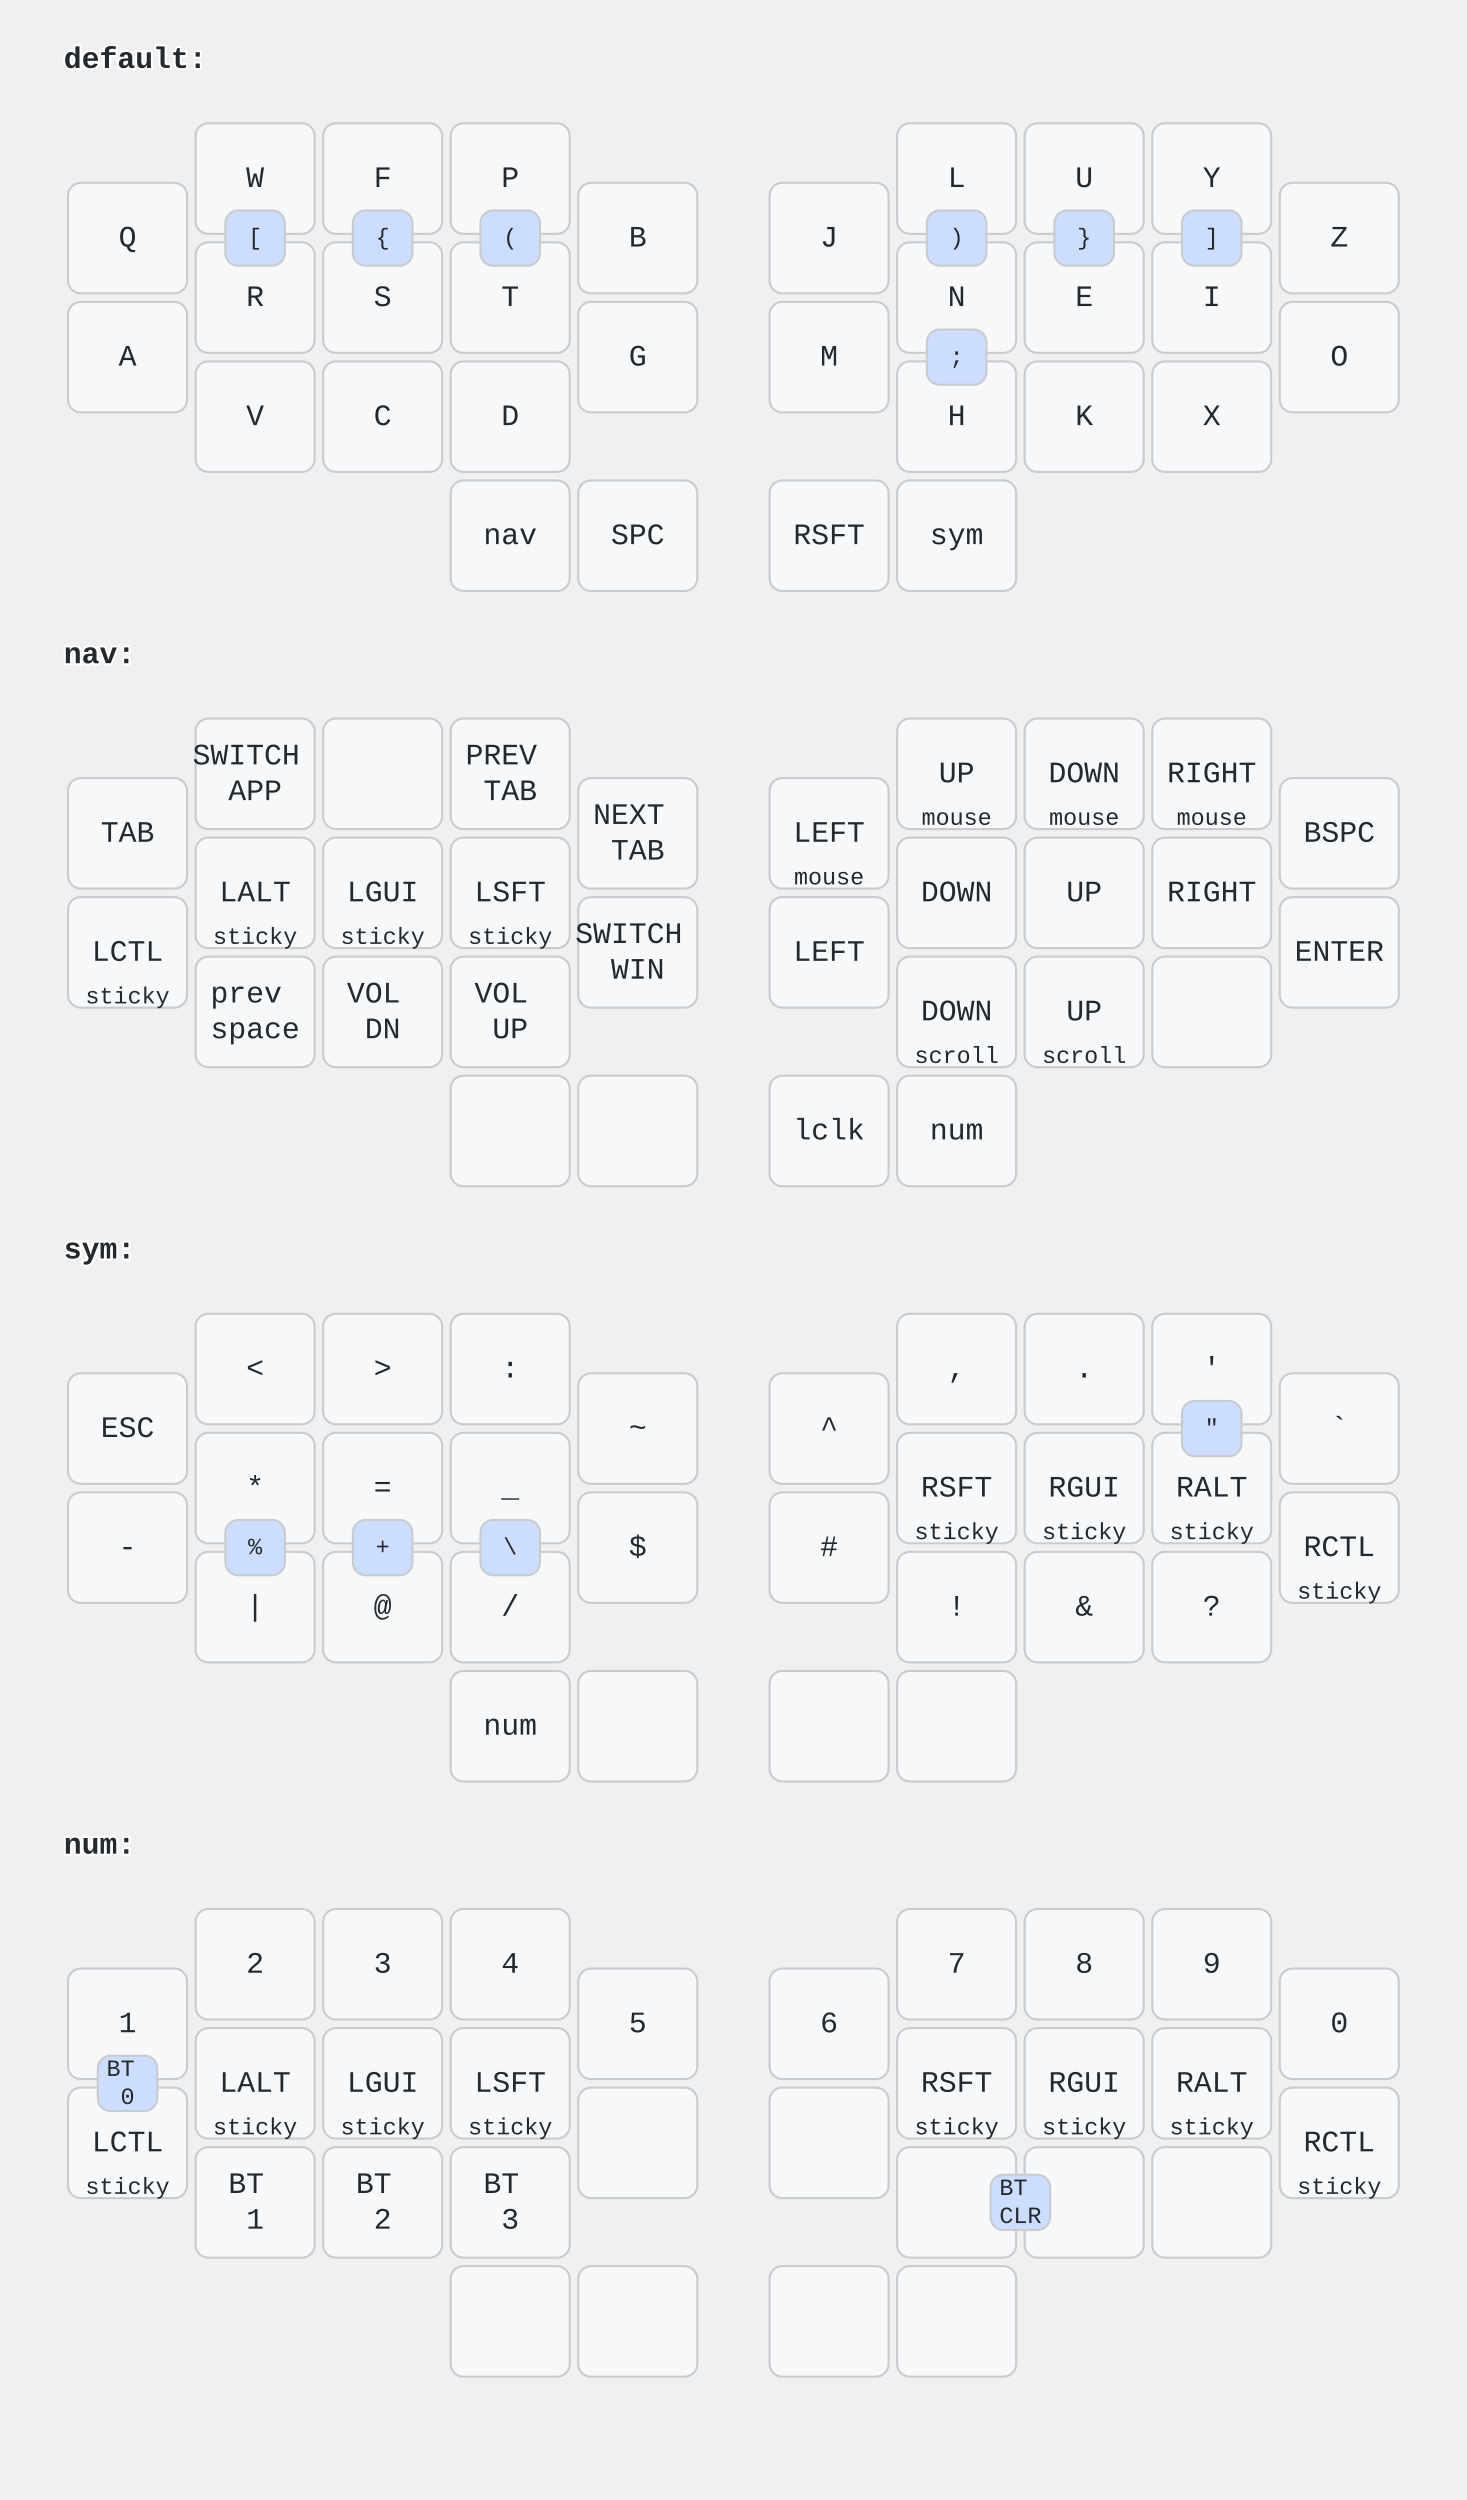
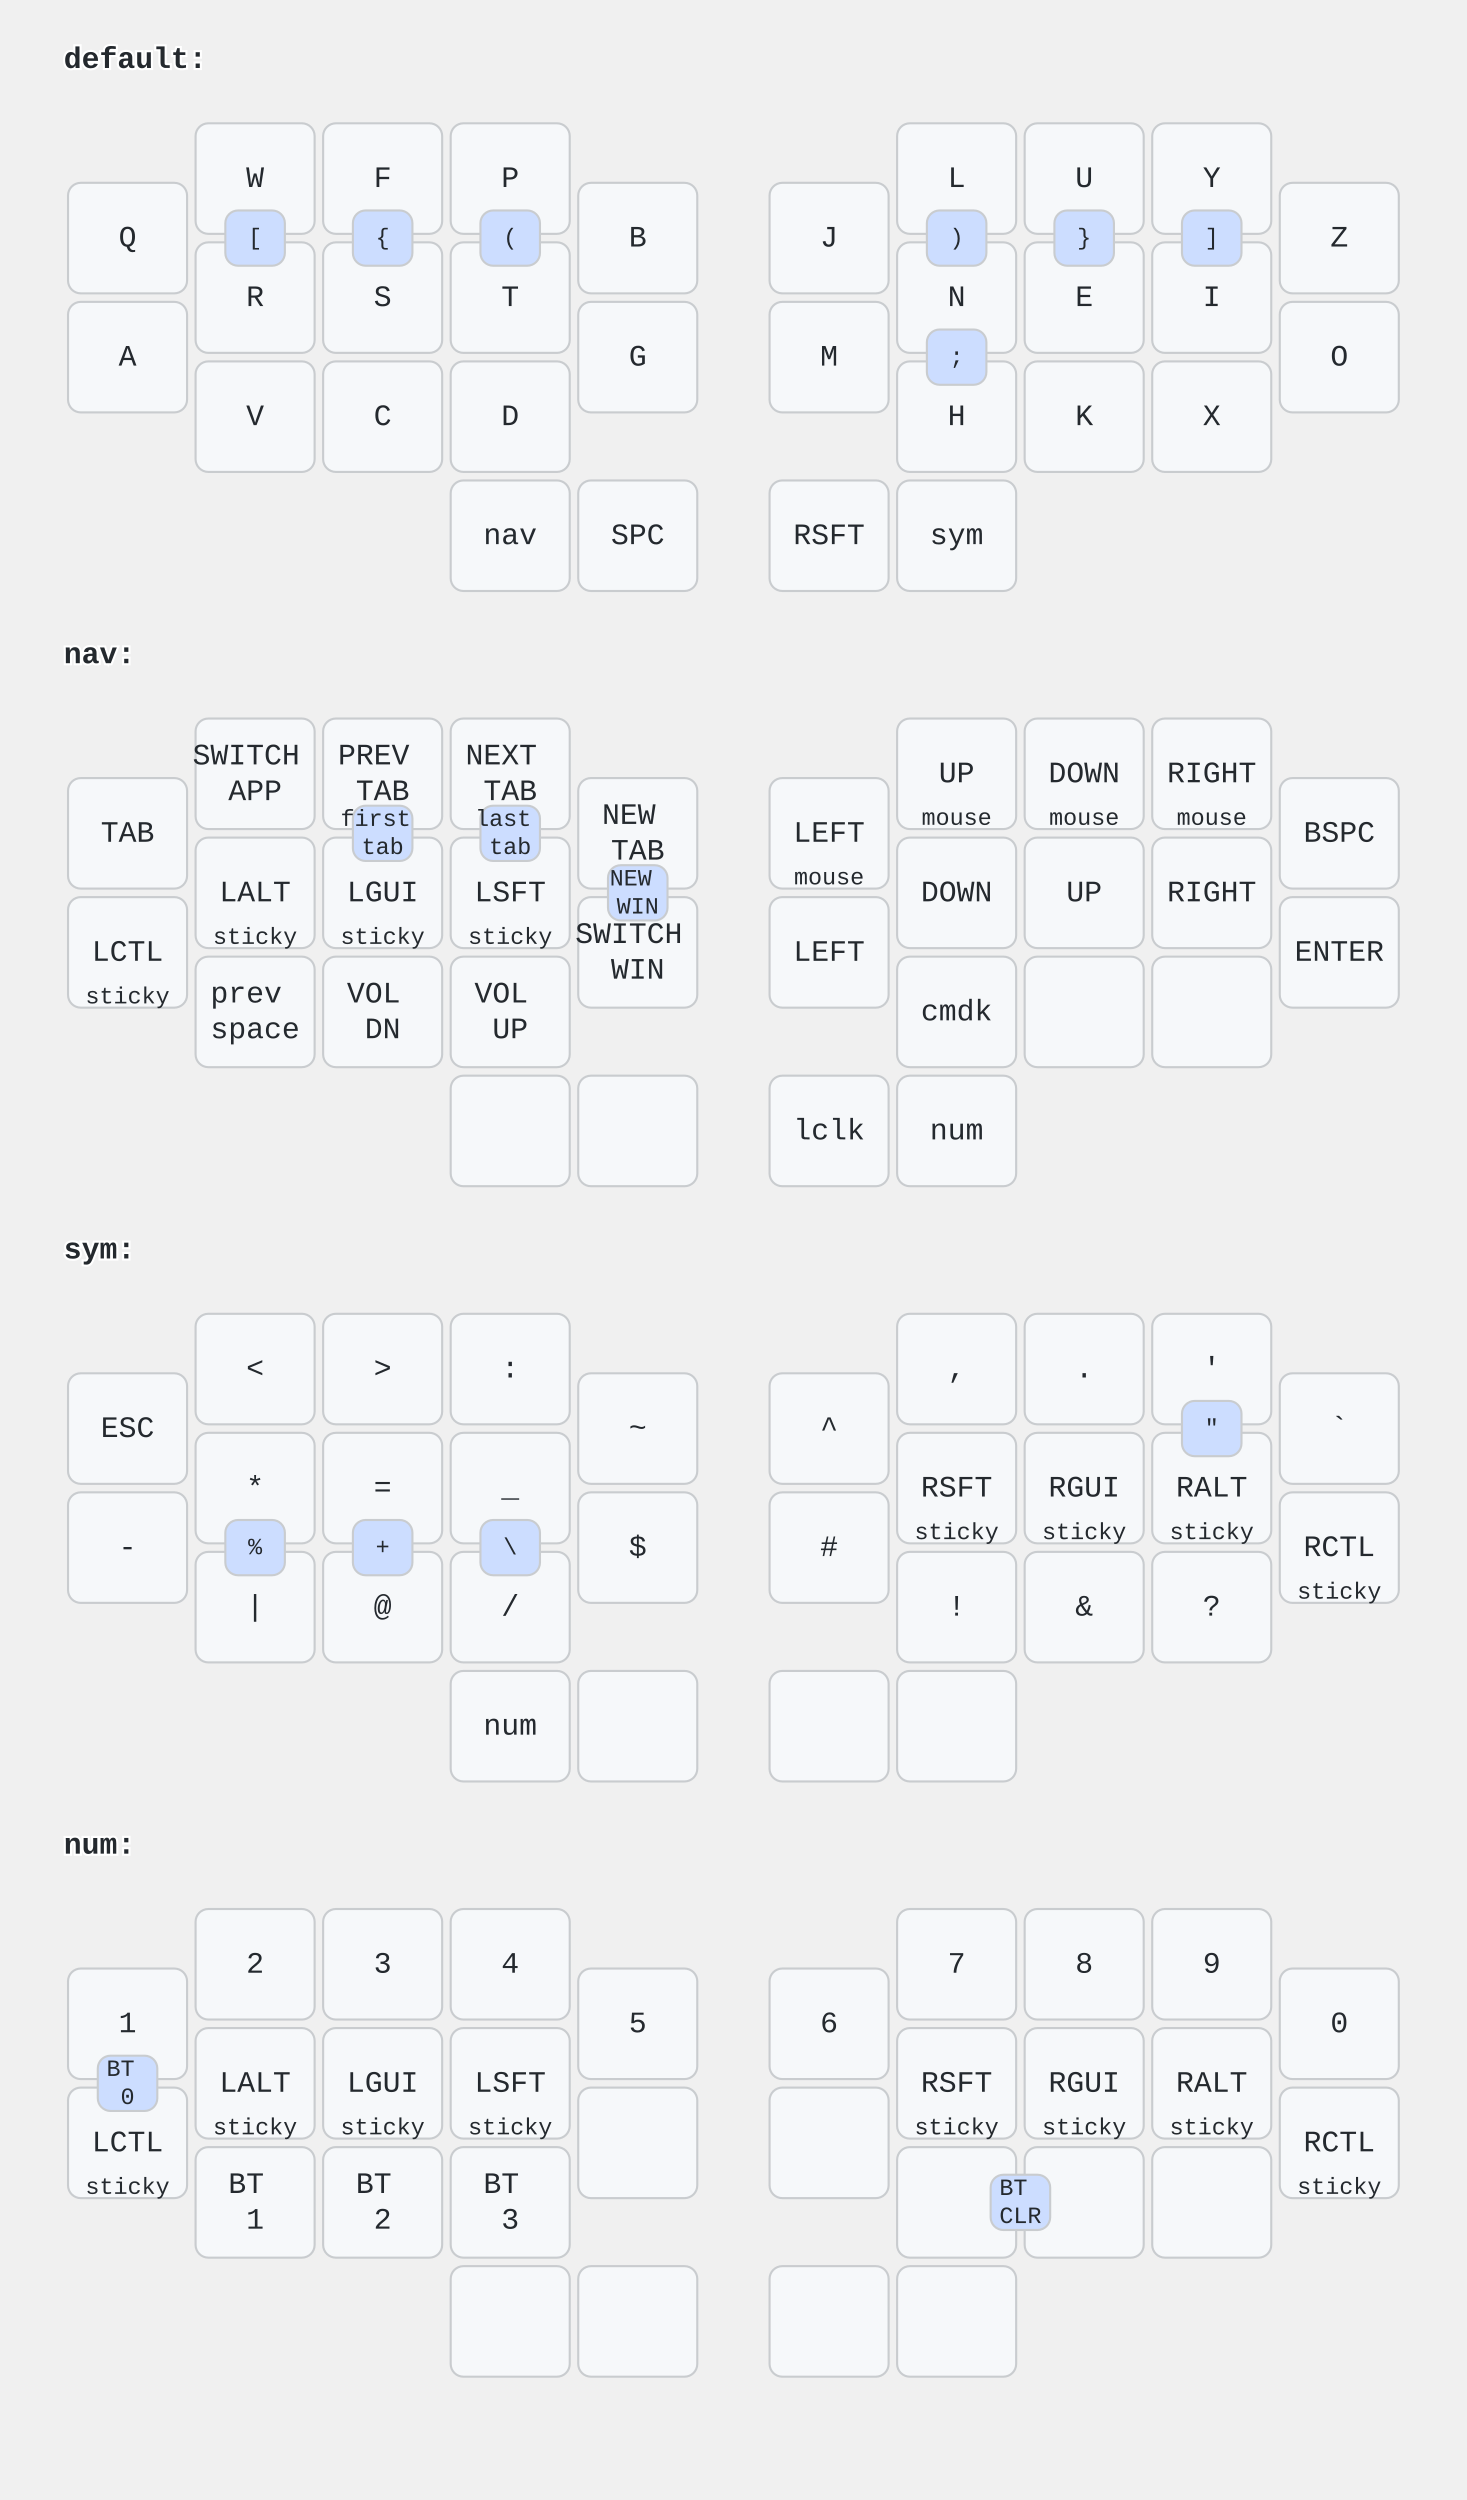
<svg xmlns="http://www.w3.org/2000/svg" width="690.0" height="1176.0" viewBox="0 0 690.0 1176.0">
  <style>/* font and background color specifications */
svg {
    font-family: SFMono-Regular,Consolas,Liberation Mono,Menlo,monospace;
    font-size: 14px;
    font-kerning: normal;
    text-rendering: optimizeLegibility;
    fill: #24292e;
    text-transform: lowercase;
}

/* default key styling */
rect {
    fill: #f6f8fa;
    stroke: #c9cccf;
    stroke-width: 1;
}

/* color accent for combo boxes */
rect.combo {
    fill: #cdf;
}

/* color accent for held keys */
rect.held, rect.combo.held {
    fill: #fdd;
}

/* color accent for ghost (optional) keys */
rect.ghost, rect.combo.ghost {
    fill: #ddd;
}

text {
    text-anchor: middle;
    dominant-baseline: middle;
}

/* styling for layer labels */
text.label {
    font-weight: bold;
    text-anchor: start;
    stroke: white;
    stroke-width: 2;
    paint-order: stroke;
}

/* styling for combo tap, and key hold/shifted label text */
text.combo, text.hold, text.shifted {
    font-size: 11px;
}

text.hold {
    text-anchor: middle;
    dominant-baseline: auto;
}

text.shifted {
    text-anchor: middle;
    dominant-baseline: hanging;
}

/* styling for hold/shifted label text in combo box */
text.combo.hold, text.combo.shifted {
    font-size: 8px;
}

/* styling for combo dendrons */
path {
    stroke-width: 1;
    stroke: gray;
    fill: none;
}
</style>
  <g class="layer-default">
    <text x="30.0" y="28.0" class="label">default:</text>
    <rect rx="6.0" ry="6.0" x="32.0" y="86.0" width="56.0" height="52.0" class="" />
    <text x="60.0" y="112.0" class="tap">Q</text>
    <rect rx="6.0" ry="6.0" x="92.0" y="58.0" width="56.0" height="52.0" class="" />
    <text x="120.0" y="84.0" class="tap">W</text>
    <rect rx="6.0" ry="6.0" x="152.0" y="58.0" width="56.0" height="52.0" class="" />
    <text x="180.0" y="84.0" class="tap">F</text>
    <rect rx="6.0" ry="6.0" x="212.0" y="58.0" width="56.0" height="52.0" class="" />
    <text x="240.0" y="84.0" class="tap">P</text>
    <rect rx="6.0" ry="6.0" x="272.0" y="86.0" width="56.0" height="52.0" class="" />
    <text x="300.0" y="112.0" class="tap">B</text>
    <rect rx="6.0" ry="6.0" x="362.0" y="86.0" width="56.0" height="52.0" class="" />
    <text x="390.0" y="112.0" class="tap">J</text>
    <rect rx="6.0" ry="6.0" x="422.0" y="58.0" width="56.0" height="52.0" class="" />
    <text x="450.0" y="84.0" class="tap">L</text>
    <rect rx="6.0" ry="6.0" x="482.0" y="58.0" width="56.0" height="52.0" class="" />
    <text x="510.0" y="84.0" class="tap">U</text>
    <rect rx="6.0" ry="6.0" x="542.0" y="58.0" width="56.0" height="52.0" class="" />
    <text x="570.0" y="84.0" class="tap">Y</text>
    <rect rx="6.0" ry="6.0" x="602.0" y="86.0" width="56.0" height="52.0" class="" />
    <text x="630.0" y="112.0" class="tap">Z</text>
    <rect rx="6.0" ry="6.0" x="32.0" y="142.0" width="56.0" height="52.0" class="" />
    <text x="60.0" y="168.0" class="tap">A</text>
    <rect rx="6.0" ry="6.0" x="92.0" y="114.0" width="56.0" height="52.0" class="" />
    <text x="120.0" y="140.0" class="tap">R</text>
    <rect rx="6.0" ry="6.0" x="152.0" y="114.0" width="56.0" height="52.0" class="" />
    <text x="180.0" y="140.0" class="tap">S</text>
    <rect rx="6.0" ry="6.0" x="212.0" y="114.0" width="56.0" height="52.0" class="" />
    <text x="240.0" y="140.0" class="tap">T</text>
    <rect rx="6.0" ry="6.0" x="272.0" y="142.0" width="56.0" height="52.0" class="" />
    <text x="300.0" y="168.0" class="tap">G</text>
    <rect rx="6.0" ry="6.0" x="362.0" y="142.0" width="56.0" height="52.0" class="" />
    <text x="390.0" y="168.0" class="tap">M</text>
    <rect rx="6.0" ry="6.0" x="422.0" y="114.0" width="56.0" height="52.0" class="" />
    <text x="450.0" y="140.0" class="tap">N</text>
    <rect rx="6.0" ry="6.0" x="482.0" y="114.0" width="56.0" height="52.0" class="" />
    <text x="510.0" y="140.0" class="tap">E</text>
    <rect rx="6.0" ry="6.0" x="542.0" y="114.0" width="56.0" height="52.0" class="" />
    <text x="570.0" y="140.0" class="tap">I</text>
    <rect rx="6.0" ry="6.0" x="602.0" y="142.0" width="56.0" height="52.0" class="" />
    <text x="630.0" y="168.0" class="tap">O</text>
    <rect rx="6.0" ry="6.0" x="92.0" y="170.0" width="56.0" height="52.0" class="" />
    <text x="120.0" y="196.0" class="tap">V</text>
    <rect rx="6.0" ry="6.0" x="152.0" y="170.0" width="56.0" height="52.0" class="" />
    <text x="180.0" y="196.0" class="tap">C</text>
    <rect rx="6.0" ry="6.0" x="212.0" y="170.0" width="56.0" height="52.0" class="" />
    <text x="240.0" y="196.0" class="tap">D</text>
    <rect rx="6.0" ry="6.0" x="422.0" y="170.0" width="56.0" height="52.0" class="" />
    <text x="450.0" y="196.0" class="tap">H</text>
    <rect rx="6.0" ry="6.0" x="482.0" y="170.0" width="56.0" height="52.0" class="" />
    <text x="510.0" y="196.0" class="tap">K</text>
    <rect rx="6.0" ry="6.0" x="542.0" y="170.0" width="56.0" height="52.0" class="" />
    <text x="570.0" y="196.0" class="tap">X</text>
    <rect rx="6.0" ry="6.0" x="212.0" y="226.0" width="56.0" height="52.0" class="" />
    <text x="240.0" y="252.0" class="tap">nav</text>
    <rect rx="6.0" ry="6.0" x="272.0" y="226.0" width="56.0" height="52.0" class="" />
    <text x="300.0" y="252.0" class="tap">SPC</text>
    <rect rx="6.0" ry="6.0" x="362.0" y="226.0" width="56.0" height="52.0" class="" />
    <text x="390.0" y="252.0" class="tap">RSFT</text>
    <rect rx="6.0" ry="6.0" x="422.0" y="226.0" width="56.0" height="52.0" class="" />
    <text x="450.0" y="252.0" class="tap">sym</text>
    <rect rx="6.0" ry="6.0" x="436.0" y="155.0" width="28.0" height="26.0" class="combo" />
    <text x="450.0" y="168.0" class="combo">;</text>
    <rect rx="6.0" ry="6.0" x="106.0" y="99.0" width="28.0" height="26.0" class="combo" />
    <text x="120.0" y="112.0" class="combo">[</text>
    <rect rx="6.0" ry="6.0" x="166.0" y="99.0" width="28.0" height="26.0" class="combo" />
    <text x="180.0" y="112.0" class="combo">{</text>
    <rect rx="6.0" ry="6.0" x="226.0" y="99.0" width="28.0" height="26.0" class="combo" />
    <text x="240.0" y="112.0" class="combo">(</text>
    <rect rx="6.0" ry="6.0" x="556.0" y="99.0" width="28.0" height="26.0" class="combo" />
    <text x="570.0" y="112.0" class="combo">]</text>
    <rect rx="6.0" ry="6.0" x="496.0" y="99.0" width="28.0" height="26.0" class="combo" />
    <text x="510.0" y="112.0" class="combo">}</text>
    <rect rx="6.0" ry="6.0" x="436.0" y="99.0" width="28.0" height="26.0" class="combo" />
    <text x="450.0" y="112.0" class="combo">)</text>
  </g>
  <g class="layer-nav">
    <text x="30.0" y="308.0" class="label">nav:</text>
    <rect rx="6.0" ry="6.0" x="32.0" y="366.0" width="56.0" height="52.0" class="" />
    <text x="60.0" y="392.0" class="tap">TAB</text>
    <rect rx="6.0" ry="6.0" x="92.0" y="338.0" width="56.0" height="52.0" class="" />
    <text x="120.0" y="364.0" class="tap">
      <tspan x="120.0" dy="-0.6em">SWITCH</tspan>
      <tspan x="120.0" dy="1.2em">APP</tspan>
    </text>
    <rect rx="6.0" ry="6.0" x="152.0" y="338.0" width="56.0" height="52.0" class="" />
+     <text x="180.0" y="364.0" class="tap">
+       <tspan x="180.0" dy="-0.6em">PREV</tspan>
+       <tspan x="180.0" dy="1.2em">TAB</tspan>
+     </text>
    <rect rx="6.0" ry="6.0" x="212.0" y="338.0" width="56.0" height="52.0" class="" />
    <text x="240.0" y="364.0" class="tap">
-       <tspan x="240.0" dy="-0.6em">PREV</tspan>
+       <tspan x="240.0" dy="-0.6em">NEXT</tspan>
      <tspan x="240.0" dy="1.2em">TAB</tspan>
    </text>
    <rect rx="6.0" ry="6.0" x="272.0" y="366.0" width="56.0" height="52.0" class="" />
    <text x="300.0" y="392.0" class="tap">
-       <tspan x="300.0" dy="-0.6em">NEXT</tspan>
+       <tspan x="300.0" dy="-0.6em">NEW</tspan>
      <tspan x="300.0" dy="1.2em">TAB</tspan>
    </text>
    <rect rx="6.0" ry="6.0" x="362.0" y="366.0" width="56.0" height="52.0" class="" />
    <text x="390.0" y="392.0" class="tap">LEFT</text>
    <text x="390.0" y="416.0" class="hold">mouse</text>
    <rect rx="6.0" ry="6.0" x="422.0" y="338.0" width="56.0" height="52.0" class="" />
    <text x="450.0" y="364.0" class="tap">UP</text>
    <text x="450.0" y="388.0" class="hold">mouse</text>
    <rect rx="6.0" ry="6.0" x="482.0" y="338.0" width="56.0" height="52.0" class="" />
    <text x="510.0" y="364.0" class="tap">DOWN</text>
    <text x="510.0" y="388.0" class="hold">mouse</text>
    <rect rx="6.0" ry="6.0" x="542.0" y="338.0" width="56.0" height="52.0" class="" />
    <text x="570.0" y="364.0" class="tap">RIGHT</text>
    <text x="570.0" y="388.0" class="hold">mouse</text>
    <rect rx="6.0" ry="6.0" x="602.0" y="366.0" width="56.0" height="52.0" class="" />
    <text x="630.0" y="392.0" class="tap">BSPC</text>
    <rect rx="6.0" ry="6.0" x="32.0" y="422.0" width="56.0" height="52.0" class="" />
    <text x="60.0" y="448.0" class="tap">LCTL</text>
    <text x="60.0" y="472.0" class="hold">sticky</text>
    <rect rx="6.0" ry="6.0" x="92.0" y="394.0" width="56.0" height="52.0" class="" />
    <text x="120.0" y="420.0" class="tap">LALT</text>
    <text x="120.0" y="444.0" class="hold">sticky</text>
    <rect rx="6.0" ry="6.0" x="152.0" y="394.0" width="56.0" height="52.0" class="" />
    <text x="180.0" y="420.0" class="tap">LGUI</text>
    <text x="180.0" y="444.0" class="hold">sticky</text>
    <rect rx="6.0" ry="6.0" x="212.0" y="394.0" width="56.0" height="52.0" class="" />
    <text x="240.0" y="420.0" class="tap">LSFT</text>
    <text x="240.0" y="444.0" class="hold">sticky</text>
    <rect rx="6.0" ry="6.0" x="272.0" y="422.0" width="56.0" height="52.0" class="" />
    <text x="300.0" y="448.0" class="tap">
      <tspan x="300.0" dy="-0.6em">SWITCH</tspan>
      <tspan x="300.0" dy="1.2em">WIN</tspan>
    </text>
    <rect rx="6.0" ry="6.0" x="362.0" y="422.0" width="56.0" height="52.0" class="" />
    <text x="390.0" y="448.0" class="tap">LEFT</text>
    <rect rx="6.0" ry="6.0" x="422.0" y="394.0" width="56.0" height="52.0" class="" />
    <text x="450.0" y="420.0" class="tap">DOWN</text>
    <rect rx="6.0" ry="6.0" x="482.0" y="394.0" width="56.0" height="52.0" class="" />
    <text x="510.0" y="420.0" class="tap">UP</text>
    <rect rx="6.0" ry="6.0" x="542.0" y="394.0" width="56.0" height="52.0" class="" />
    <text x="570.0" y="420.0" class="tap">RIGHT</text>
    <rect rx="6.0" ry="6.0" x="602.0" y="422.0" width="56.0" height="52.0" class="" />
    <text x="630.0" y="448.0" class="tap">ENTER</text>
    <rect rx="6.0" ry="6.0" x="92.0" y="450.0" width="56.0" height="52.0" class="" />
    <text x="120.0" y="476.0" class="tap">
      <tspan x="120.0" dy="-0.6em">prev</tspan>
      <tspan x="120.0" dy="1.2em">space</tspan>
    </text>
    <rect rx="6.0" ry="6.0" x="152.0" y="450.0" width="56.0" height="52.0" class="" />
    <text x="180.0" y="476.0" class="tap">
      <tspan x="180.0" dy="-0.6em">VOL</tspan>
      <tspan x="180.0" dy="1.2em">DN</tspan>
    </text>
    <rect rx="6.0" ry="6.0" x="212.0" y="450.0" width="56.0" height="52.0" class="" />
    <text x="240.0" y="476.0" class="tap">
      <tspan x="240.0" dy="-0.6em">VOL</tspan>
      <tspan x="240.0" dy="1.2em">UP</tspan>
    </text>
    <rect rx="6.0" ry="6.0" x="422.0" y="450.0" width="56.0" height="52.0" class="" />
-     <text x="450.0" y="476.0" class="tap">DOWN</text>
-     <text x="450.0" y="500.0" class="hold">scroll</text>
+     <text x="450.0" y="476.0" class="tap">cmdk</text>
    <rect rx="6.0" ry="6.0" x="482.0" y="450.0" width="56.0" height="52.0" class="" />
-     <text x="510.0" y="476.0" class="tap">UP</text>
-     <text x="510.0" y="500.0" class="hold">scroll</text>
    <rect rx="6.0" ry="6.0" x="542.0" y="450.0" width="56.0" height="52.0" class="" />
    <rect rx="6.0" ry="6.0" x="212.0" y="506.0" width="56.0" height="52.0" class="" />
    <rect rx="6.0" ry="6.0" x="272.0" y="506.0" width="56.0" height="52.0" class="" />
    <rect rx="6.0" ry="6.0" x="362.0" y="506.0" width="56.0" height="52.0" class="" />
    <text x="390.0" y="532.0" class="tap">lclk</text>
    <rect rx="6.0" ry="6.0" x="422.0" y="506.0" width="56.0" height="52.0" class="" />
    <text x="450.0" y="532.0" class="tap">num</text>
+     <rect rx="6.0" ry="6.0" x="166.0" y="379.0" width="28.0" height="26.0" class="combo" />
+     <text x="180.0" y="392.0" class="combo">
+       <tspan x="180.0" dy="-0.6em">first</tspan>
+       <tspan x="180.0" dy="1.2em">tab</tspan>
+     </text>
+     <rect rx="6.0" ry="6.0" x="226.0" y="379.0" width="28.0" height="26.0" class="combo" />
+     <text x="240.0" y="392.0" class="combo">
+       <tspan x="240.0" dy="-0.6em">last</tspan>
+       <tspan x="240.0" dy="1.2em">tab</tspan>
+     </text>
+     <rect rx="6.0" ry="6.0" x="286.0" y="407.0" width="28.0" height="26.0" class="combo" />
+     <text x="300.0" y="420.0" class="combo">
+       <tspan x="300.0" dy="-0.6em">NEW</tspan>
+       <tspan x="300.0" dy="1.2em">WIN</tspan>
+     </text>
  </g>
  <g class="layer-sym">
    <text x="30.0" y="588.0" class="label">sym:</text>
    <rect rx="6.0" ry="6.0" x="32.0" y="646.0" width="56.0" height="52.0" class="" />
    <text x="60.0" y="672.0" class="tap">ESC</text>
    <rect rx="6.0" ry="6.0" x="92.0" y="618.0" width="56.0" height="52.0" class="" />
    <text x="120.0" y="644.0" class="tap">&lt;</text>
    <rect rx="6.0" ry="6.0" x="152.0" y="618.0" width="56.0" height="52.0" class="" />
    <text x="180.0" y="644.0" class="tap">&gt;</text>
    <rect rx="6.0" ry="6.0" x="212.0" y="618.0" width="56.0" height="52.0" class="" />
    <text x="240.0" y="644.0" class="tap">:</text>
    <rect rx="6.0" ry="6.0" x="272.0" y="646.0" width="56.0" height="52.0" class="" />
    <text x="300.0" y="672.0" class="tap">~</text>
    <rect rx="6.0" ry="6.0" x="362.0" y="646.0" width="56.0" height="52.0" class="" />
    <text x="390.0" y="672.0" class="tap">^</text>
    <rect rx="6.0" ry="6.0" x="422.0" y="618.0" width="56.0" height="52.0" class="" />
    <text x="450.0" y="644.0" class="tap">,</text>
    <rect rx="6.0" ry="6.0" x="482.0" y="618.0" width="56.0" height="52.0" class="" />
    <text x="510.0" y="644.0" class="tap">.</text>
    <rect rx="6.0" ry="6.0" x="542.0" y="618.0" width="56.0" height="52.0" class="" />
    <text x="570.0" y="644.0" class="tap">'</text>
    <rect rx="6.0" ry="6.0" x="602.0" y="646.0" width="56.0" height="52.0" class="" />
    <text x="630.0" y="672.0" class="tap">`</text>
    <rect rx="6.0" ry="6.0" x="32.0" y="702.0" width="56.0" height="52.0" class="" />
    <text x="60.0" y="728.0" class="tap">-</text>
    <rect rx="6.0" ry="6.0" x="92.0" y="674.0" width="56.0" height="52.0" class="" />
    <text x="120.0" y="700.0" class="tap">*</text>
    <rect rx="6.0" ry="6.0" x="152.0" y="674.0" width="56.0" height="52.0" class="" />
    <text x="180.0" y="700.0" class="tap">=</text>
    <rect rx="6.0" ry="6.0" x="212.0" y="674.0" width="56.0" height="52.0" class="" />
    <text x="240.0" y="700.0" class="tap">_</text>
    <rect rx="6.0" ry="6.0" x="272.0" y="702.0" width="56.0" height="52.0" class="" />
    <text x="300.0" y="728.0" class="tap">$</text>
    <rect rx="6.0" ry="6.0" x="362.0" y="702.0" width="56.0" height="52.0" class="" />
    <text x="390.0" y="728.0" class="tap">#</text>
    <rect rx="6.0" ry="6.0" x="422.0" y="674.0" width="56.0" height="52.0" class="" />
    <text x="450.0" y="700.0" class="tap">RSFT</text>
    <text x="450.0" y="724.0" class="hold">sticky</text>
    <rect rx="6.0" ry="6.0" x="482.0" y="674.0" width="56.0" height="52.0" class="" />
    <text x="510.0" y="700.0" class="tap">RGUI</text>
    <text x="510.0" y="724.0" class="hold">sticky</text>
    <rect rx="6.0" ry="6.0" x="542.0" y="674.0" width="56.0" height="52.0" class="" />
    <text x="570.0" y="700.0" class="tap">RALT</text>
    <text x="570.0" y="724.0" class="hold">sticky</text>
    <rect rx="6.0" ry="6.0" x="602.0" y="702.0" width="56.0" height="52.0" class="" />
    <text x="630.0" y="728.0" class="tap">RCTL</text>
    <text x="630.0" y="752.0" class="hold">sticky</text>
    <rect rx="6.0" ry="6.0" x="92.0" y="730.0" width="56.0" height="52.0" class="" />
    <text x="120.0" y="756.0" class="tap">|</text>
    <rect rx="6.0" ry="6.0" x="152.0" y="730.0" width="56.0" height="52.0" class="" />
    <text x="180.0" y="756.0" class="tap">@</text>
    <rect rx="6.0" ry="6.0" x="212.0" y="730.0" width="56.0" height="52.0" class="" />
    <text x="240.0" y="756.0" class="tap">/</text>
    <rect rx="6.0" ry="6.0" x="422.0" y="730.0" width="56.0" height="52.0" class="" />
    <text x="450.0" y="756.0" class="tap">!</text>
    <rect rx="6.0" ry="6.0" x="482.0" y="730.0" width="56.0" height="52.0" class="" />
    <text x="510.0" y="756.0" class="tap">&amp;</text>
    <rect rx="6.0" ry="6.0" x="542.0" y="730.0" width="56.0" height="52.0" class="" />
    <text x="570.0" y="756.0" class="tap">?</text>
    <rect rx="6.0" ry="6.0" x="212.0" y="786.0" width="56.0" height="52.0" class="" />
    <text x="240.0" y="812.0" class="tap">num</text>
    <rect rx="6.0" ry="6.0" x="272.0" y="786.0" width="56.0" height="52.0" class="" />
    <rect rx="6.0" ry="6.0" x="362.0" y="786.0" width="56.0" height="52.0" class="" />
    <rect rx="6.0" ry="6.0" x="422.0" y="786.0" width="56.0" height="52.0" class="" />
    <rect rx="6.0" ry="6.0" x="556.0" y="659.0" width="28.0" height="26.0" class="combo" />
    <text x="570.0" y="672.0" class="combo">"</text>
    <rect rx="6.0" ry="6.0" x="166.0" y="715.0" width="28.0" height="26.0" class="combo" />
    <text x="180.0" y="728.0" class="combo">+</text>
    <rect rx="6.0" ry="6.0" x="226.0" y="715.0" width="28.0" height="26.0" class="combo" />
    <text x="240.0" y="728.0" class="combo">\</text>
    <rect rx="6.0" ry="6.0" x="106.0" y="715.0" width="28.0" height="26.0" class="combo" />
    <text x="120.0" y="728.0" class="combo">%</text>
  </g>
  <g class="layer-num">
    <text x="30.0" y="868.0" class="label">num:</text>
    <rect rx="6.0" ry="6.0" x="32.0" y="926.0" width="56.0" height="52.0" class="" />
    <text x="60.0" y="952.0" class="tap">1</text>
    <rect rx="6.0" ry="6.0" x="92.0" y="898.0" width="56.0" height="52.0" class="" />
    <text x="120.0" y="924.0" class="tap">2</text>
    <rect rx="6.0" ry="6.0" x="152.0" y="898.0" width="56.0" height="52.0" class="" />
    <text x="180.0" y="924.0" class="tap">3</text>
    <rect rx="6.0" ry="6.0" x="212.0" y="898.0" width="56.0" height="52.0" class="" />
    <text x="240.0" y="924.0" class="tap">4</text>
    <rect rx="6.0" ry="6.0" x="272.0" y="926.0" width="56.0" height="52.0" class="" />
    <text x="300.0" y="952.0" class="tap">5</text>
    <rect rx="6.0" ry="6.0" x="362.0" y="926.0" width="56.0" height="52.0" class="" />
    <text x="390.0" y="952.0" class="tap">6</text>
    <rect rx="6.0" ry="6.0" x="422.0" y="898.0" width="56.0" height="52.0" class="" />
    <text x="450.0" y="924.0" class="tap">7</text>
    <rect rx="6.0" ry="6.0" x="482.0" y="898.0" width="56.0" height="52.0" class="" />
    <text x="510.0" y="924.0" class="tap">8</text>
    <rect rx="6.0" ry="6.0" x="542.0" y="898.0" width="56.0" height="52.0" class="" />
    <text x="570.0" y="924.0" class="tap">9</text>
    <rect rx="6.0" ry="6.0" x="602.0" y="926.0" width="56.0" height="52.0" class="" />
    <text x="630.0" y="952.0" class="tap">0</text>
    <rect rx="6.0" ry="6.0" x="32.0" y="982.0" width="56.0" height="52.0" class="" />
    <text x="60.0" y="1008.0" class="tap">LCTL</text>
    <text x="60.0" y="1032.0" class="hold">sticky</text>
    <rect rx="6.0" ry="6.0" x="92.0" y="954.0" width="56.0" height="52.0" class="" />
    <text x="120.0" y="980.0" class="tap">LALT</text>
    <text x="120.0" y="1004.0" class="hold">sticky</text>
    <rect rx="6.0" ry="6.0" x="152.0" y="954.0" width="56.0" height="52.0" class="" />
    <text x="180.0" y="980.0" class="tap">LGUI</text>
    <text x="180.0" y="1004.0" class="hold">sticky</text>
    <rect rx="6.0" ry="6.0" x="212.0" y="954.0" width="56.0" height="52.0" class="" />
    <text x="240.0" y="980.0" class="tap">LSFT</text>
    <text x="240.0" y="1004.0" class="hold">sticky</text>
    <rect rx="6.0" ry="6.0" x="272.0" y="982.0" width="56.0" height="52.0" class="" />
    <rect rx="6.0" ry="6.0" x="362.0" y="982.0" width="56.0" height="52.0" class="" />
    <rect rx="6.0" ry="6.0" x="422.0" y="954.0" width="56.0" height="52.0" class="" />
    <text x="450.0" y="980.0" class="tap">RSFT</text>
    <text x="450.0" y="1004.0" class="hold">sticky</text>
    <rect rx="6.0" ry="6.0" x="482.0" y="954.0" width="56.0" height="52.0" class="" />
    <text x="510.0" y="980.0" class="tap">RGUI</text>
    <text x="510.0" y="1004.0" class="hold">sticky</text>
    <rect rx="6.0" ry="6.0" x="542.0" y="954.0" width="56.0" height="52.0" class="" />
    <text x="570.0" y="980.0" class="tap">RALT</text>
    <text x="570.0" y="1004.0" class="hold">sticky</text>
    <rect rx="6.0" ry="6.0" x="602.0" y="982.0" width="56.0" height="52.0" class="" />
    <text x="630.0" y="1008.0" class="tap">RCTL</text>
    <text x="630.0" y="1032.0" class="hold">sticky</text>
    <rect rx="6.0" ry="6.0" x="92.0" y="1010.0" width="56.0" height="52.0" class="" />
    <text x="120.0" y="1036.0" class="tap">
      <tspan x="120.0" dy="-0.6em">BT</tspan>
      <tspan x="120.0" dy="1.2em">1</tspan>
    </text>
    <rect rx="6.0" ry="6.0" x="152.0" y="1010.0" width="56.0" height="52.0" class="" />
    <text x="180.0" y="1036.0" class="tap">
      <tspan x="180.0" dy="-0.6em">BT</tspan>
      <tspan x="180.0" dy="1.2em">2</tspan>
    </text>
    <rect rx="6.0" ry="6.0" x="212.0" y="1010.0" width="56.0" height="52.0" class="" />
    <text x="240.0" y="1036.0" class="tap">
      <tspan x="240.0" dy="-0.6em">BT</tspan>
      <tspan x="240.0" dy="1.2em">3</tspan>
    </text>
    <rect rx="6.0" ry="6.0" x="422.0" y="1010.0" width="56.0" height="52.0" class="" />
    <rect rx="6.0" ry="6.0" x="482.0" y="1010.0" width="56.0" height="52.0" class="" />
    <rect rx="6.0" ry="6.0" x="542.0" y="1010.0" width="56.0" height="52.0" class="" />
    <rect rx="6.0" ry="6.0" x="212.0" y="1066.0" width="56.0" height="52.0" class="" />
    <rect rx="6.0" ry="6.0" x="272.0" y="1066.0" width="56.0" height="52.0" class="" />
    <rect rx="6.0" ry="6.0" x="362.0" y="1066.0" width="56.0" height="52.0" class="" />
    <rect rx="6.0" ry="6.0" x="422.0" y="1066.0" width="56.0" height="52.0" class="" />
    <rect rx="6.0" ry="6.0" x="46.0" y="967.0" width="28.0" height="26.0" class="combo" />
    <text x="60.0" y="980.0" class="combo">
      <tspan x="60.0" dy="-0.6em">BT</tspan>
      <tspan x="60.0" dy="1.2em">0</tspan>
    </text>
    <rect rx="6.0" ry="6.0" x="466.0" y="1023.0" width="28.0" height="26.0" class="combo" />
    <text x="480.0" y="1036.0" class="combo">
      <tspan x="480.0" dy="-0.6em">BT</tspan>
      <tspan x="480.0" dy="1.2em">CLR</tspan>
    </text>
  </g>
</svg>
